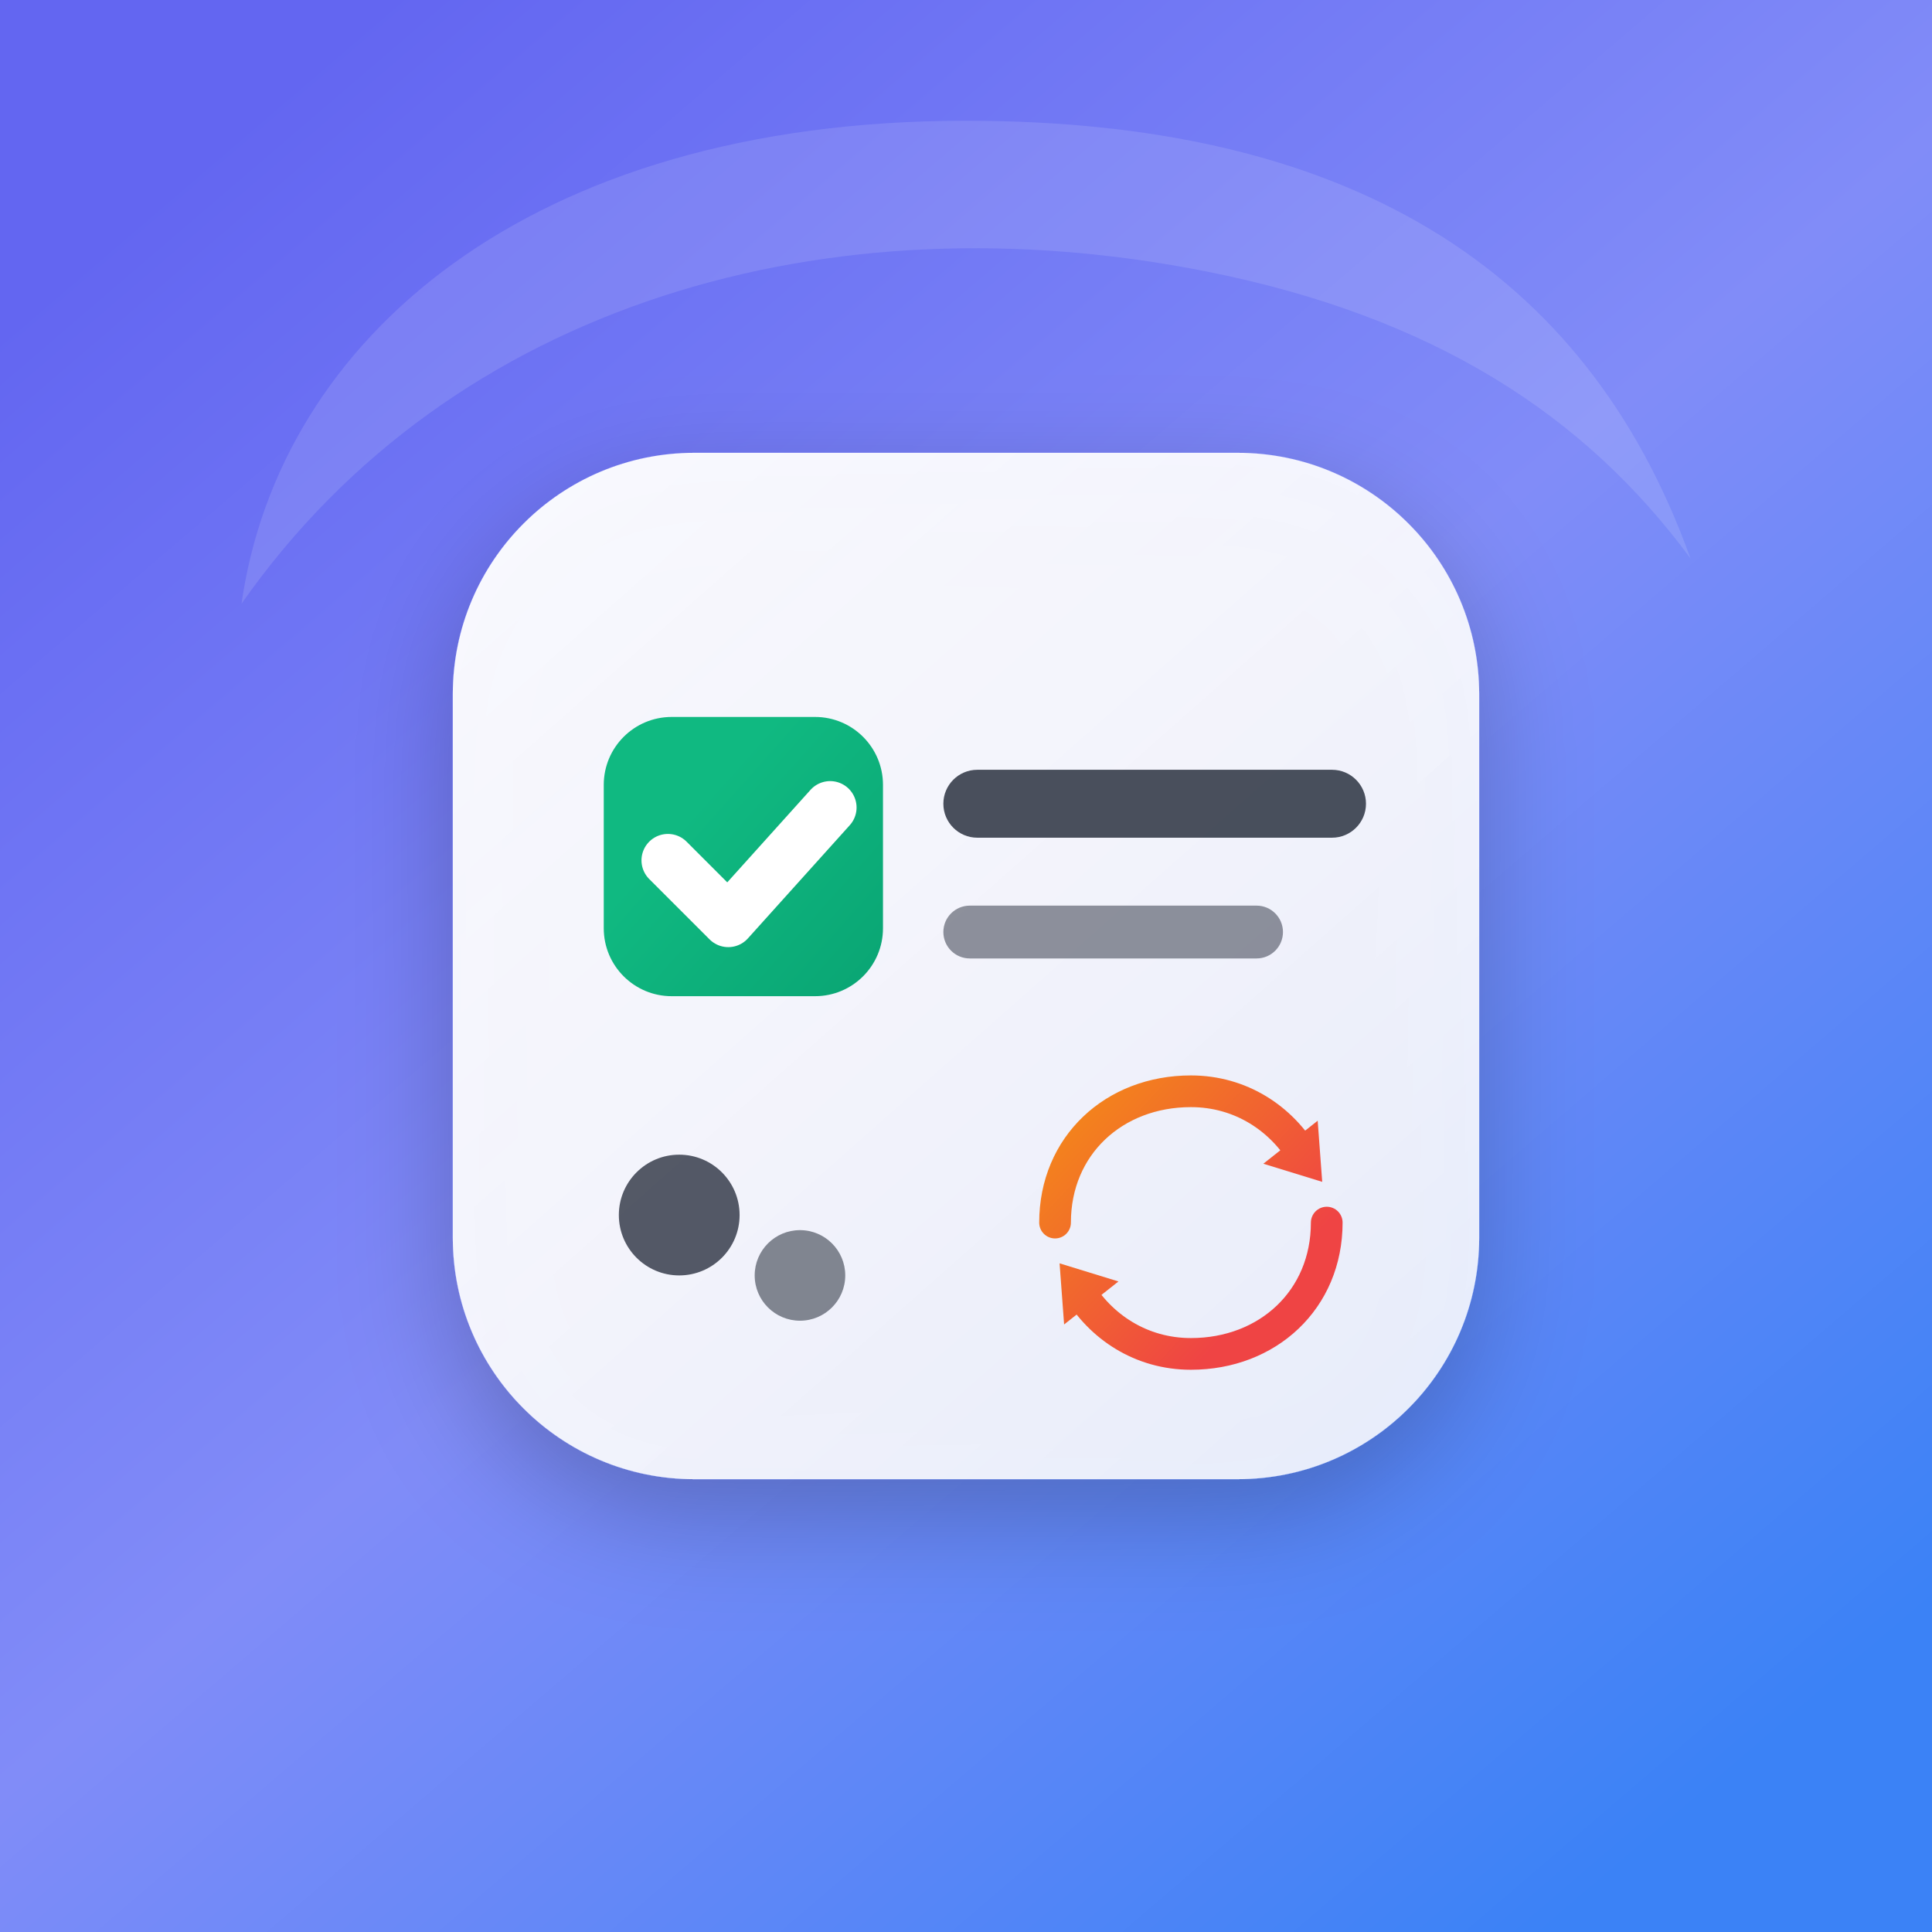
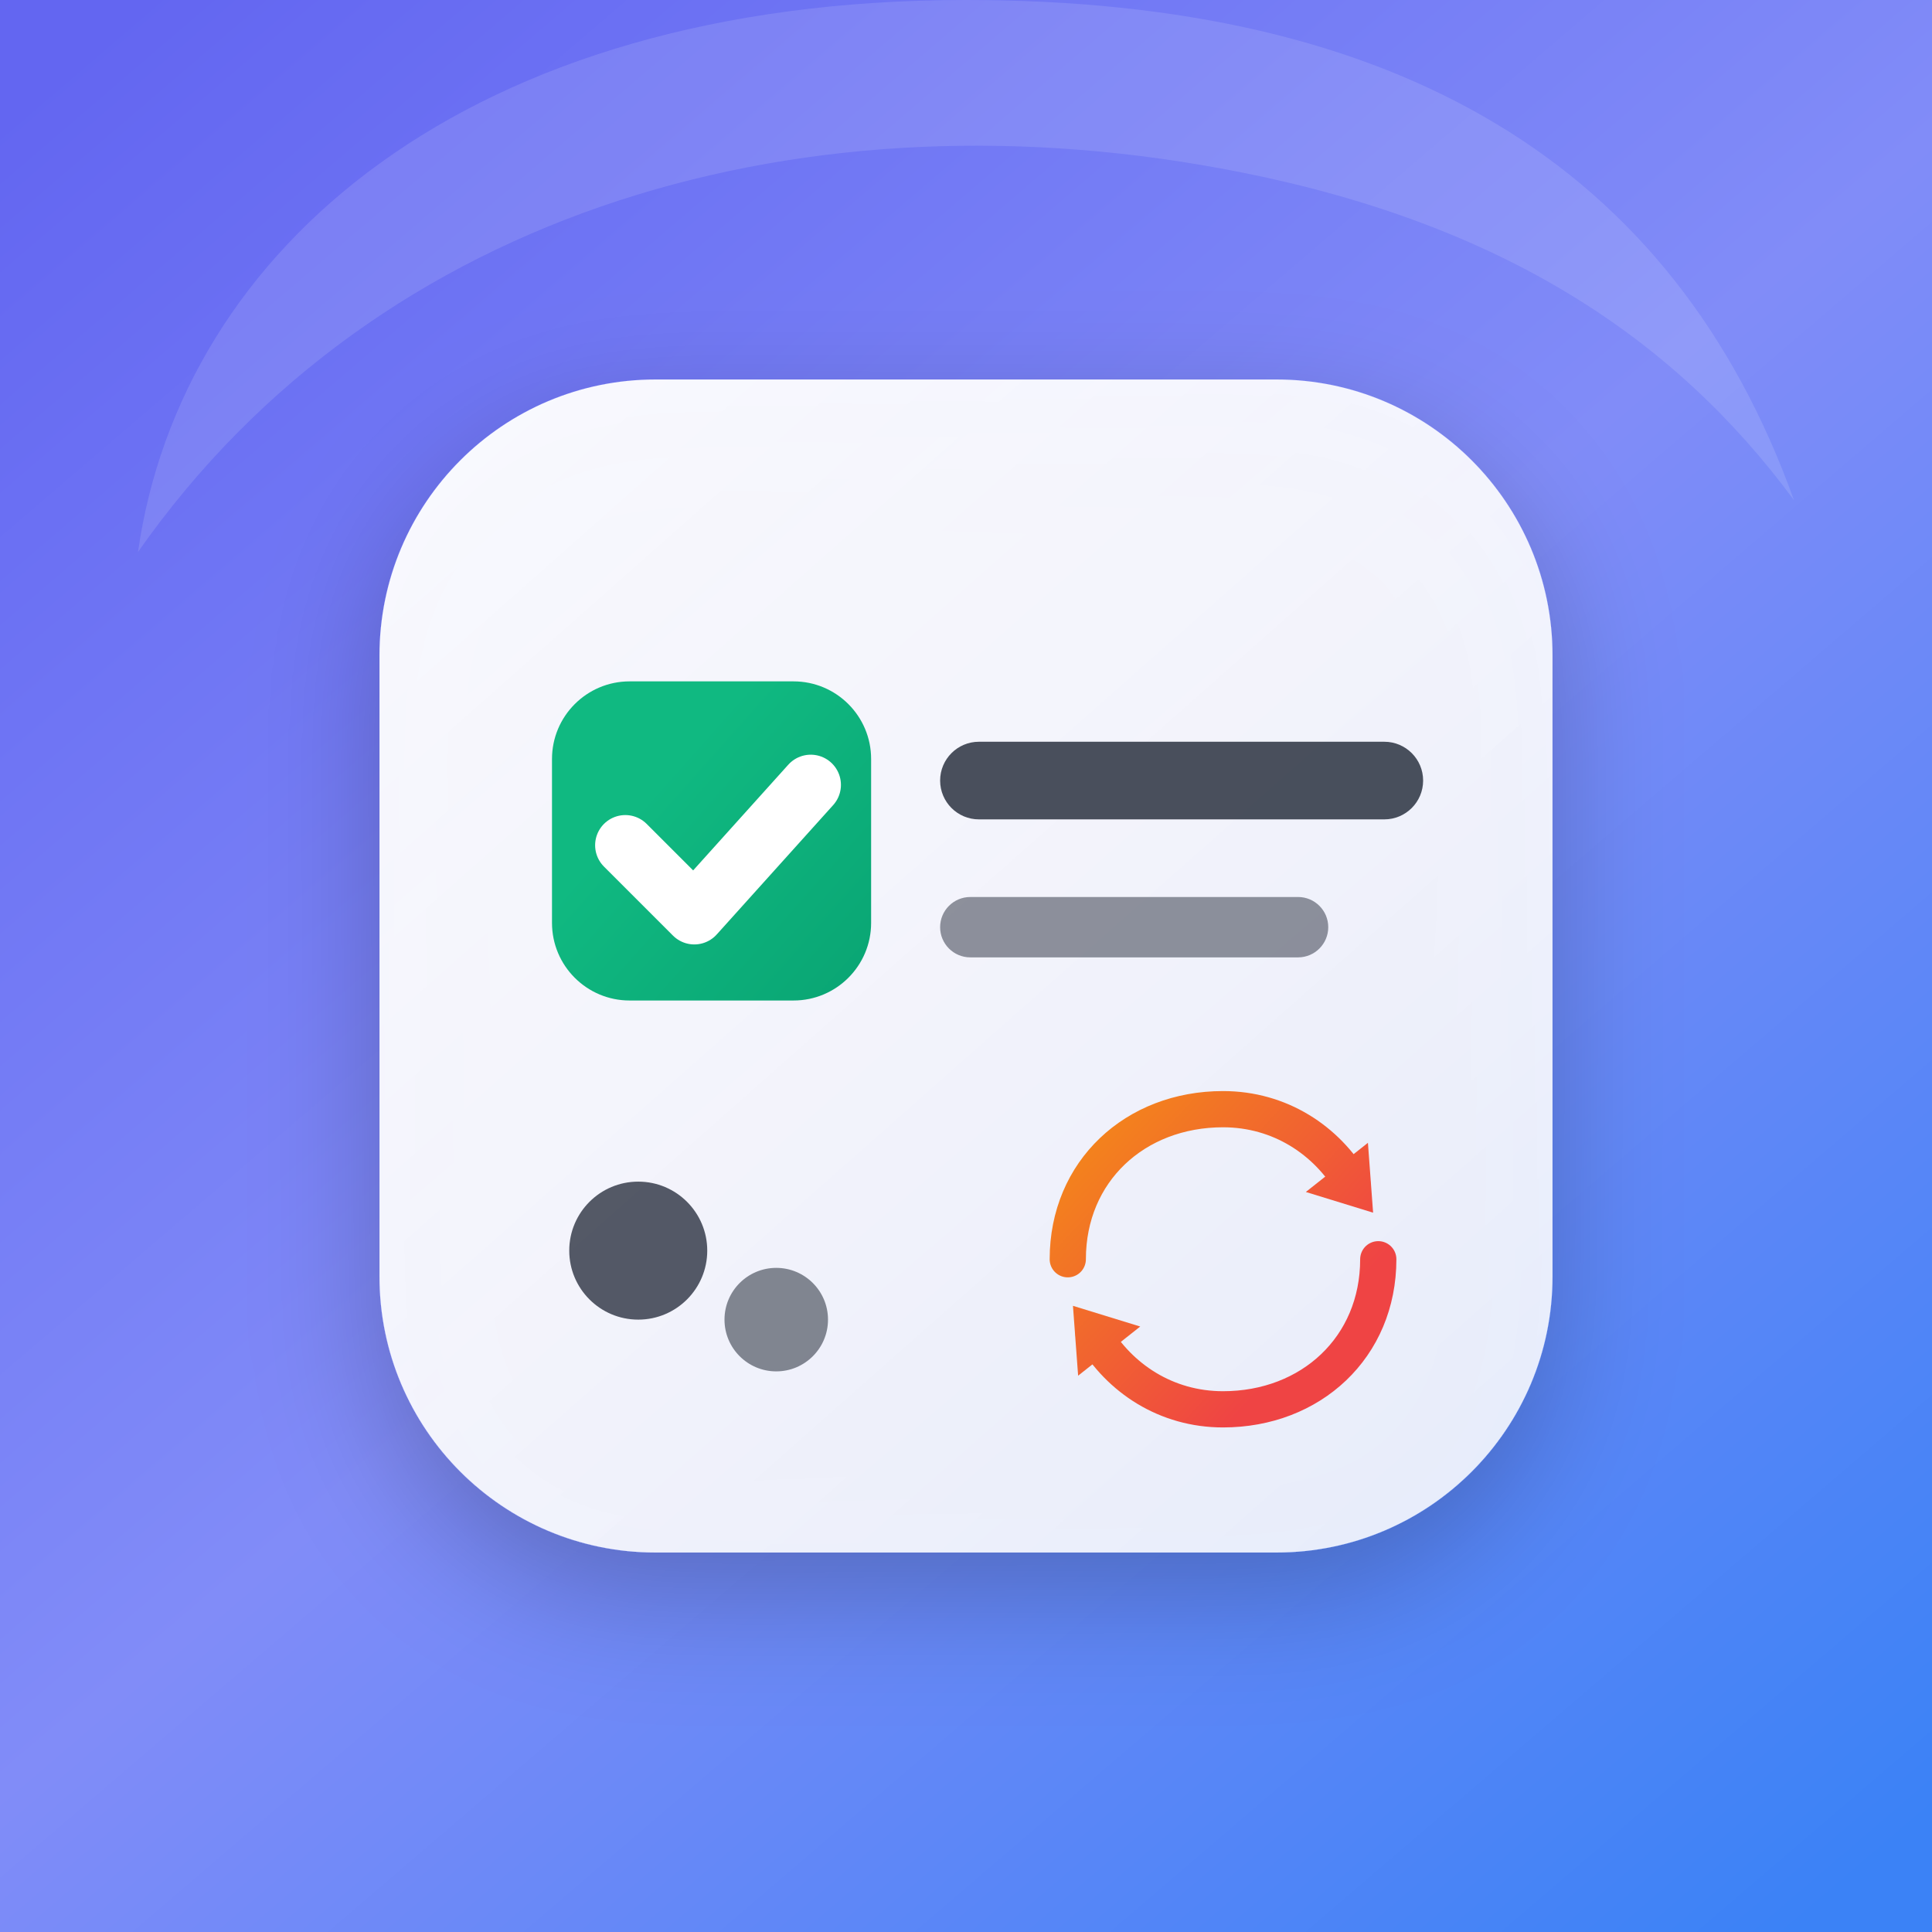
- <svg xmlns="http://www.w3.org/2000/svg" width="512" height="512" viewBox="0 0 512 512" fill="none">
+ <svg xmlns="http://www.w3.org/2000/svg" width="512" height="512" viewBox="32 32 448 448" fill="none">
  <defs>
    <linearGradient id="bg" x1="64" y1="32" x2="448" y2="480" gradientUnits="userSpaceOnUse">
      <stop stop-color="#6366F1" />
      <stop offset="0.5" stop-color="#818CF8" />
      <stop offset="1" stop-color="#3B82F6" />
    </linearGradient>
    <filter id="shadow" x="-20%" y="-20%" width="140%" height="140%">
      <feDropShadow dx="0" dy="10" stdDeviation="14" flood-opacity="0.25" />
    </filter>
    <linearGradient id="cardGrad" x1="140" y1="130" x2="370" y2="390" gradientUnits="userSpaceOnUse">
      <stop stop-color="white" stop-opacity="0.95" />
      <stop offset="1" stop-color="white" stop-opacity="0.85" />
    </linearGradient>
    <linearGradient id="checkGrad" x1="170" y1="230" x2="260" y2="310" gradientUnits="userSpaceOnUse">
      <stop stop-color="#10B981" />
      <stop offset="1" stop-color="#059669" />
    </linearGradient>
    <linearGradient id="syncGrad" x1="250" y1="240" x2="370" y2="350" gradientUnits="userSpaceOnUse">
      <stop stop-color="#F59E0B" />
      <stop offset="1" stop-color="#EF4444" />
    </linearGradient>
  </defs>
  <rect x="0" y="0" width="512" height="512" fill="url(#bg)" />
  <g filter="url(#shadow)">
    <rect x="120" y="120" width="272" height="272" rx="64" fill="url(#cardGrad)" />
  </g>
  <rect x="160" y="190" width="74" height="74" rx="18" fill="url(#checkGrad)" />
  <path d="M177 228 L193 244 L220 214" stroke="white" stroke-width="14" stroke-linecap="round" stroke-linejoin="round" />
  <rect x="250" y="204" width="112" height="18" rx="9" fill="#111827" fill-opacity="0.75" />
  <rect x="250" y="240" width="90" height="14" rx="7" fill="#111827" fill-opacity="0.45" />
  <g transform="scale(0.6) translate(180, 230) ">
    <path d="M286 310            C286 276 312 252 346 252            C368 252 386 264 396 281" stroke="url(#syncGrad)" stroke-width="14" stroke-linecap="round" fill="none" />
    <path d="M402 265 L404 292 L378 284" fill="url(#syncGrad)" />
    <path d="M406 310            C406 344 380 368 346 368            C324 368 306 356 296 339" stroke="url(#syncGrad)" stroke-width="14" stroke-linecap="round" fill="none" />
    <path d="M290 355 L288 328 L314 336" fill="url(#syncGrad)" />
  </g>
  <circle cx="180" cy="322" r="16" fill="#111827" fill-opacity="0.7" />
  <circle cx="212" cy="338" r="12" fill="#111827" fill-opacity="0.5" />
  <path d="M64 160            C120 80 220 52 320 72            C380 84 420 110 448 148            C420 70 356 32 256 32            C140 32 74 90 64 160Z" fill="white" fill-opacity="0.12" />
</svg>
